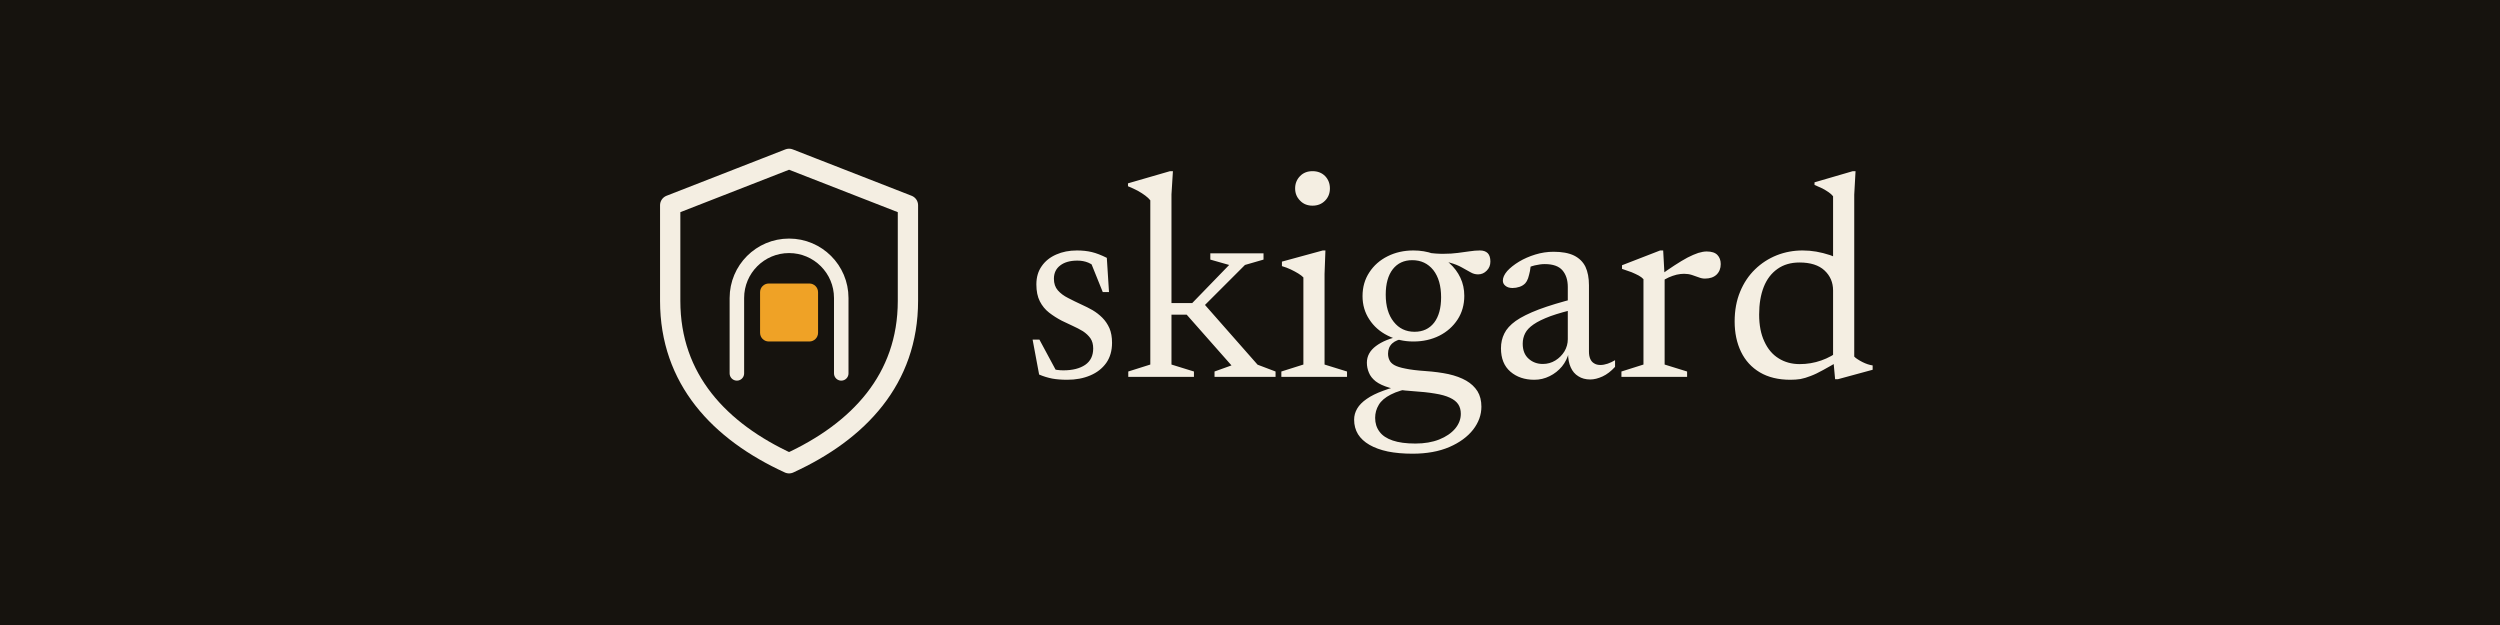
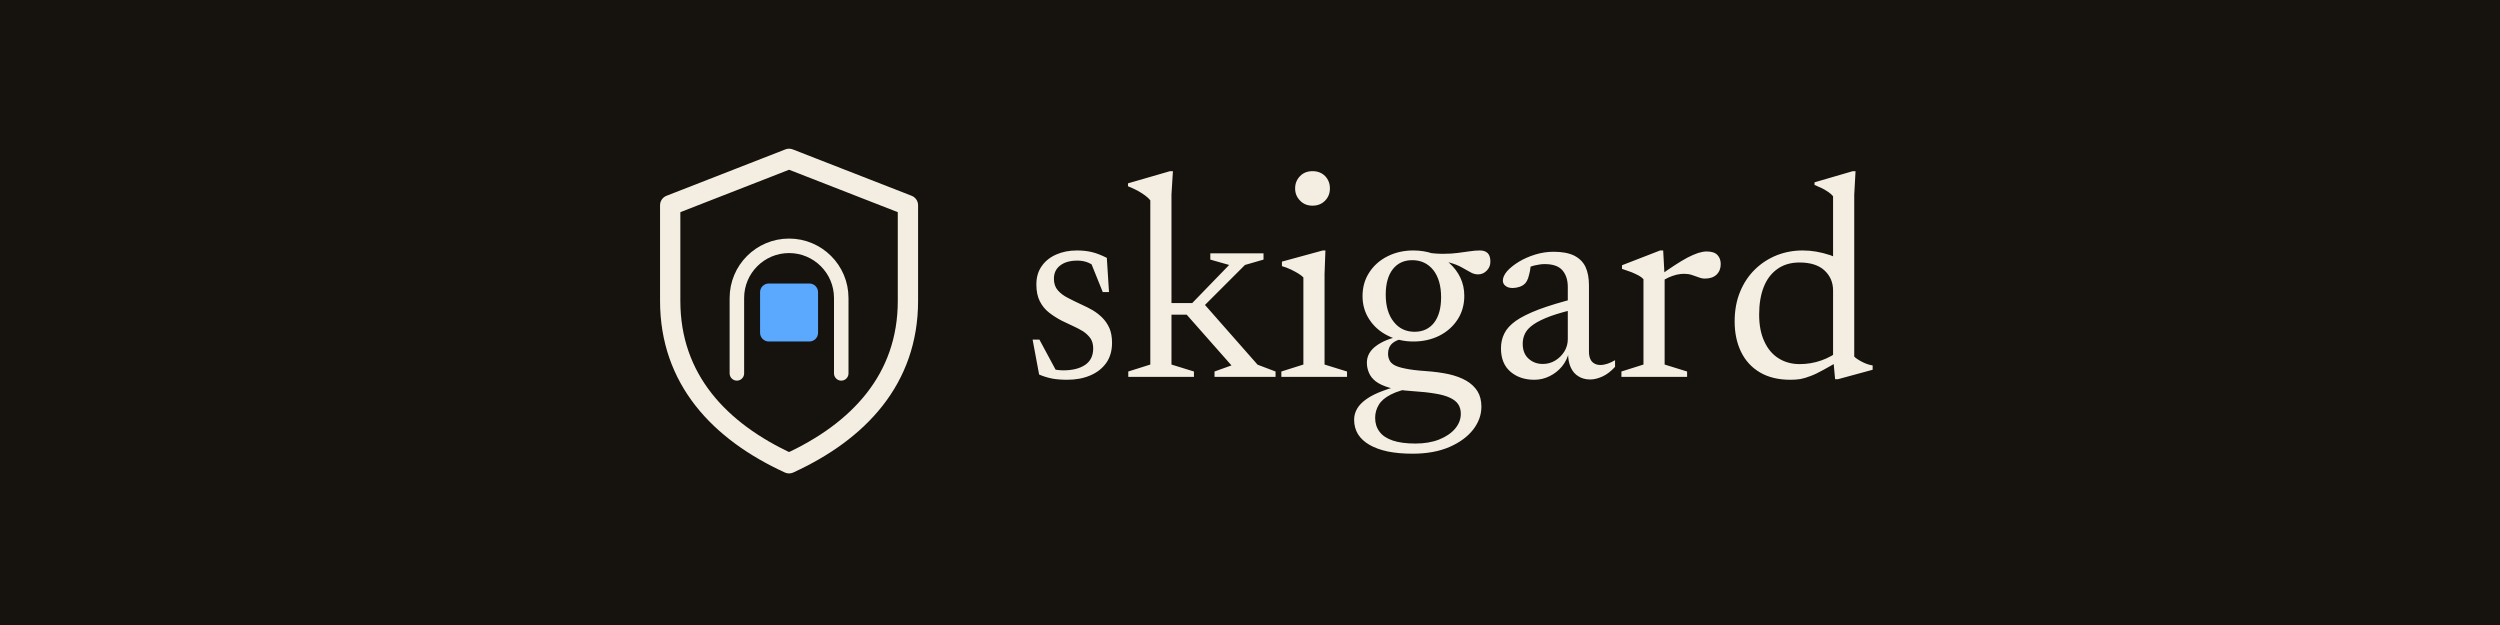
<svg xmlns="http://www.w3.org/2000/svg" viewBox="0 0 1280 320" role="img" aria-labelledby="t">
  <rect width="1280" height="320" fill="#16130E" />
  <g transform="translate(309.0 65) scale(0.7422)">
    <g>
      <path d="M128 22 L210 54 V120 C210 174 176 210 128 232 C80 210 46 174 46 120 V54 Z" fill="none" stroke="#F4EEE2" stroke-width="14" stroke-linejoin="round" />
      <path d="M92 170 V118 A36 36 0 0 1 164 118 V170" fill="none" stroke="#F4EEE2" stroke-width="10" stroke-linecap="round" />
-       <rect x="108" y="108" width="40" height="40" rx="6" fill="#EFA226" />
+       <rect x="108" y="108" width="40" height="40" rx="6" fill="#5AA9FF" />
    </g>
    <path transform="translate(288.5 172.4)" fill="#F4EEE2" d="M38.1-87.2L38.1-87.2Q43.7-87.2 48.3-86.1Q52.9-85 58.7-82.1L58.7-82.1L60.2-58.5L55.9-58.5L46.1-82.8L52.9-74.4Q49.2-77.3 45.9-78.8Q42.5-80.2 38.4-80.2L38.4-80.2Q30.9-80.2 26.6-76.9Q22.2-73.6 22.2-67.7L22.2-67.7Q22.2-62.8 24.9-59.7Q27.6-56.6 32-54.4Q36.4-52.1 41.4-49.8L41.4-49.8Q45.2-48.1 48.9-46.0Q52.6-43.8 55.6-40.8Q58.6-37.8 60.5-33.6Q62.3-29.4 62.3-23.5L62.3-23.5Q62.3-15.3 58.3-9.6Q54.2-3.9 47.3-1.0Q40.3 2 31.4 2L31.4 2Q25.6 2 21.1 1.2Q16.5 0.3 12-1.6L12-1.6L7.5-25.7L12.2-25.7L25.6-0.8L13.4-8.6Q17.2-6.8 19.8-5.9Q22.3-5 24.4-4.8Q26.5-4.5 28.7-4.5L28.7-4.5Q38.2-4.5 43.8-8.3Q49.3-12.1 49.3-19.6L49.3-19.6Q49.3-23.8 47.4-26.6Q45.4-29.4 42.2-31.5Q38.9-33.5 35.1-35.2Q31.3-36.9 27.7-38.7L27.7-38.7Q22.9-41.2 18.9-44.3Q14.9-47.4 12.5-52.1Q10.1-56.8 10.1-63.8L10.1-63.8Q10.1-71.2 13.8-76.4Q17.4-81.6 23.8-84.4Q30.1-87.2 38.1-87.2ZM154-77.2L123.7-46.9L125.2-51L162.7-8.4L175.1-3.7L175.1 0L133 0L133-3.7L144.7-7.9L113.8-42.9L100.6-42.9L100.6-50.9L117.6-50.9L143.1-77.2L130.1-80.9L130.1-85.2L166.8-85.2L166.8-80.9L154-77.2ZM103.3-125.9L103.3-8.5L118.8-3.7L118.8 0L73.5 0L73.5-3.7L88.7-8.5L88.7-121.8Q87.4-123.4 85.3-125Q83.2-126.6 80.2-128.3Q77.2-129.9 73.3-131.5L73.3-131.5L73.3-133.5L102.3-141.9L104.3-141.9L103.3-125.9ZM200.6-118.1L200.6-118.1Q195.3-118.1 192.0-121.6Q188.6-125 188.6-130L188.6-130Q188.6-135 192.0-138.5Q195.3-141.9 200.6-141.9L200.6-141.9Q205.9-141.9 209.3-138.5Q212.6-135 212.6-130L212.6-130Q212.6-125 209.3-121.6Q205.9-118.1 200.6-118.1ZM207.7-87.2L209.5-87.2L208.9-71L208.9-8.5L224.4-3.7L224.4 0L179.1 0L179.1-3.7L194.3-8.5L194.3-68.6Q193.2-69.8 190.8-71.3Q188.5-72.7 185.6-74.1Q182.6-75.5 179.5-76.4L179.5-76.4L179.5-79.5L207.7-87.2ZM269.6 53L269.6 53Q260.1 53 252.6 51.5Q245.1 49.9 239.9 46.9Q234.7 43.9 232 39.6Q229.3 35.2 229.3 29.5L229.3 29.5Q229.3 25.5 231.4 21.9Q233.5 18.3 238.0 15.2Q242.4 12.1 249.3 9.6Q256.1 7 265.7 5L265.7 5L270.8 5L270.8 7.4Q260.5 9.1 254.6 12.2Q248.7 15.2 246.3 19.3Q243.8 23.4 243.8 28.3L243.8 28.3Q243.8 33.8 246.8 37.8Q249.7 41.8 255.9 43.9Q262 46 271.6 46L271.6 46Q280.9 46 288.0 43.2Q295 40.4 299.0 35.7Q302.9 31 302.9 25.5L302.9 25.5Q302.9 21.6 301.1 18.9Q299.3 16.2 295.4 14.4Q291.4 12.5 285.0 11.5Q278.5 10.4 269.1 9.8L269.1 9.8Q259.7 9.2 253.7 7.5Q247.6 5.7 244.2 3.1Q240.8 0.4 239.5-2.9Q238.1-6.2 238.1-9.8L238.1-9.8Q238.1-16.6 244.4-21.3Q250.7-26 261.4-28.2L261.4-28.2L263.9-26.4Q258.5-25.7 255.6-23.1Q252.7-20.4 252.7-16L252.7-16Q252.7-13.6 253.6-11.7Q254.4-9.7 256.9-8.2Q259.5-6.7 264.7-5.7Q269.9-4.6 278.6-4L278.6-4Q287.3-3.4 294.4-1.9Q301.5-0.3 306.6 2.6Q311.6 5.5 314.4 9.9Q317.1 14.3 317.1 20.6L317.1 20.6Q317.1 29 311.4 36.4Q305.6 43.8 295.0 48.4Q284.3 53 269.6 53ZM270.2-24.4L270.2-24.4Q260.4-24.4 252.4-28.5Q244.4-32.5 239.8-39.6Q235.1-46.7 235.1-55.7L235.1-55.7Q235.1-65 239.8-72.1Q244.4-79.2 252.4-83.2Q260.4-87.2 270.2-87.2L270.2-87.2Q277.6-87.2 284.0-84.9Q290.3-82.6 295.1-78.4Q299.9-74.1 302.6-68.4Q305.3-62.7 305.3-55.9L305.3-55.9Q305.3-46.7 300.7-39.6Q296-32.4 288.1-28.4Q280.1-24.4 270.2-24.4ZM271-31.1L271-31.1Q279.6-31.1 284.5-37.4Q289.3-43.7 289.3-54.9L289.3-54.9Q289.3-66.8 283.9-73.7Q278.4-80.5 269.4-80.5L269.4-80.5Q260.9-80.5 256-74.3Q251.1-68 251.1-56.7L251.1-56.7Q251.1-44.9 256.6-38Q262-31.1 271-31.1ZM282.5-80.1L282.5-80.1L279.3-85.8Q285.8-84.8 291.1-84.9Q296.4-84.9 300.8-85.5Q305.1-86 308.9-86.6Q312.7-87.2 316.1-87.2L316.1-87.2Q319.6-87.2 321.5-85.3Q323.3-83.4 323.3-79.5L323.3-79.5Q323.3-75.8 320.8-73.3Q318.3-70.7 314.8-70.7L314.8-70.7Q312-70.7 309.5-72.2Q306.9-73.6 303.6-75.5Q300.3-77.4 295.3-78.8Q290.2-80.2 282.5-80.1ZM382.5-54.3L382.5-54.3L384.1-47.3Q372.3-44.6 364.8-41.9Q357.3-39.1 353.1-36.2Q348.9-33.3 347.3-30.1Q345.6-26.8 345.6-22.9L345.6-22.9Q345.6-16.1 349.7-12.5Q353.7-8.9 359.5-8.9L359.5-8.9Q364.2-8.9 368.1-11.3Q372-13.7 374.4-17.6Q376.7-21.5 376.7-26L376.7-26L376.7-62Q376.7-69.2 373-73.5Q369.3-77.8 360.8-77.8L360.8-77.8Q357.8-77.8 353.9-76.9Q350-75.9 346.3-74L346.3-74L351.4-78.6Q351.1-75.8 350.6-73Q350-70.2 349.3-68Q348.5-65.8 347.4-64.6L347.4-64.6Q345.8-62.9 343.4-62.1Q341-61.3 338.6-61.3L338.6-61.3Q335.5-61.3 333.7-62.8Q331.9-64.2 331.9-66.4L331.9-66.4Q331.9-69.5 334.9-73.0Q338-76.4 343.1-79.5Q348.1-82.5 354.3-84.4Q360.5-86.3 366.9-86.3L366.9-86.3Q375.6-86.3 381-83.7Q386.4-81 388.9-75.9Q391.3-70.7 391.3-63.2L391.3-63.2L391.3-17.5Q391.3-14.4 392.2-12.4Q393.1-10.3 394.9-9.3Q396.6-8.2 399.2-8.2L399.2-8.2Q401.5-8.2 404.2-9.1Q406.8-10 409.3-11.5L409.3-11.5L409.3-6.9Q405.2-2.4 400.7-0.3Q396.1 1.8 392.2 1.8L392.2 1.8Q387.4 1.8 384.0-0.4Q380.5-2.5 378.7-6.6Q376.9-10.6 376.9-16.1L376.9-16.1L377.5-17.1Q376.2-11.5 372.7-7.2Q369.1-2.9 364.2-0.5Q359.2 2 353.6 2L353.6 2Q343.6 2 337.1-3.6Q330.6-9.2 330.6-19.7L330.6-19.7Q330.6-25.3 332.9-29.9Q335.1-34.5 340.8-38.6Q346.5-42.6 356.7-46.5Q366.8-50.3 382.5-54.3ZM472.5-86.5L472.5-86.5Q477.6-86.5 479.9-84.1Q482.2-81.7 482.2-77.8L482.2-77.8Q482.2-73.3 479.3-70.5Q476.4-67.8 471.3-67.8L471.3-67.8Q469.1-67.8 466.9-68.7Q464.7-69.5 462.3-70.3Q459.8-71.1 456.9-71.1L456.9-71.1Q454.6-71.1 451.8-70.5Q449.0-69.8 446.3-68.6Q443.6-67.4 441.6-65.8L441.6-65.8L439.4-69.3Q445.3-73.7 450.3-76.9Q455.2-80.1 459.3-82.3Q463.4-84.4 466.7-85.5Q470.0-86.5 472.5-86.5ZM442.5-87.2L443.5-68.9L443.5-8.5L459.0-3.7L459.0 0L413.7 0L413.7-3.7L428.9-8.5L428.9-67.4Q427.6-68.8 425.6-69.9Q423.5-71 420.7-72.2Q417.8-73.3 414.1-74.5L414.1-74.5L414.1-77L440.4-87.2L442.5-87.2ZM559.7-13.6L559.7-59.6Q559.7-67.9 553.8-73.4Q547.9-78.9 536.5-78.9L536.5-78.9Q527.6-78.9 521.4-74.5Q515.1-70.1 511.9-62.1Q508.7-54 508.7-43L508.7-43Q508.7-32 512.3-24.4Q515.8-16.7 522.1-12.8Q528.4-8.8 536.7-8.8L536.7-8.8Q544.4-8.8 551.5-11.3Q558.5-13.7 565.2-18.9L565.2-18.9L565.2-11.8Q558-7.5 553-4.8Q548-2 544.2-0.6Q540.4 0.9 537.2 1.5Q533.9 2 530.3 2L530.3 2Q517.8 2 509.2-3.1Q500.6-8.2 496.2-17.3Q491.8-26.4 491.8-38.2L491.8-38.2Q491.8-49.7 495.6-58.8Q499.3-67.8 505.9-74.2Q512.4-80.5 520.9-83.9Q529.3-87.2 538.7-87.2L538.7-87.2Q543.5-87.2 548.1-86.4Q552.7-85.6 557.6-84.0Q562.5-82.3 568.1-79.5L568.1-79.5L559.7-73.8L559.7-124.6Q558.5-126.1 556.6-127.4Q554.7-128.7 552.3-130.0Q549.8-131.2 546.9-132.4L546.9-132.4L546.9-134.2L573.3-141.9L575.2-141.9L574.3-125.7L574.3-14Q575.2-13 576.7-12.1Q578.2-11.1 580-10.2Q581.8-9.3 583.6-8.7Q585.4-8.1 587-7.9L587-7.9L587-4.9L563.1 1.6L561.1 1.6L559.7-13.6Z" />
  </g>
</svg>
